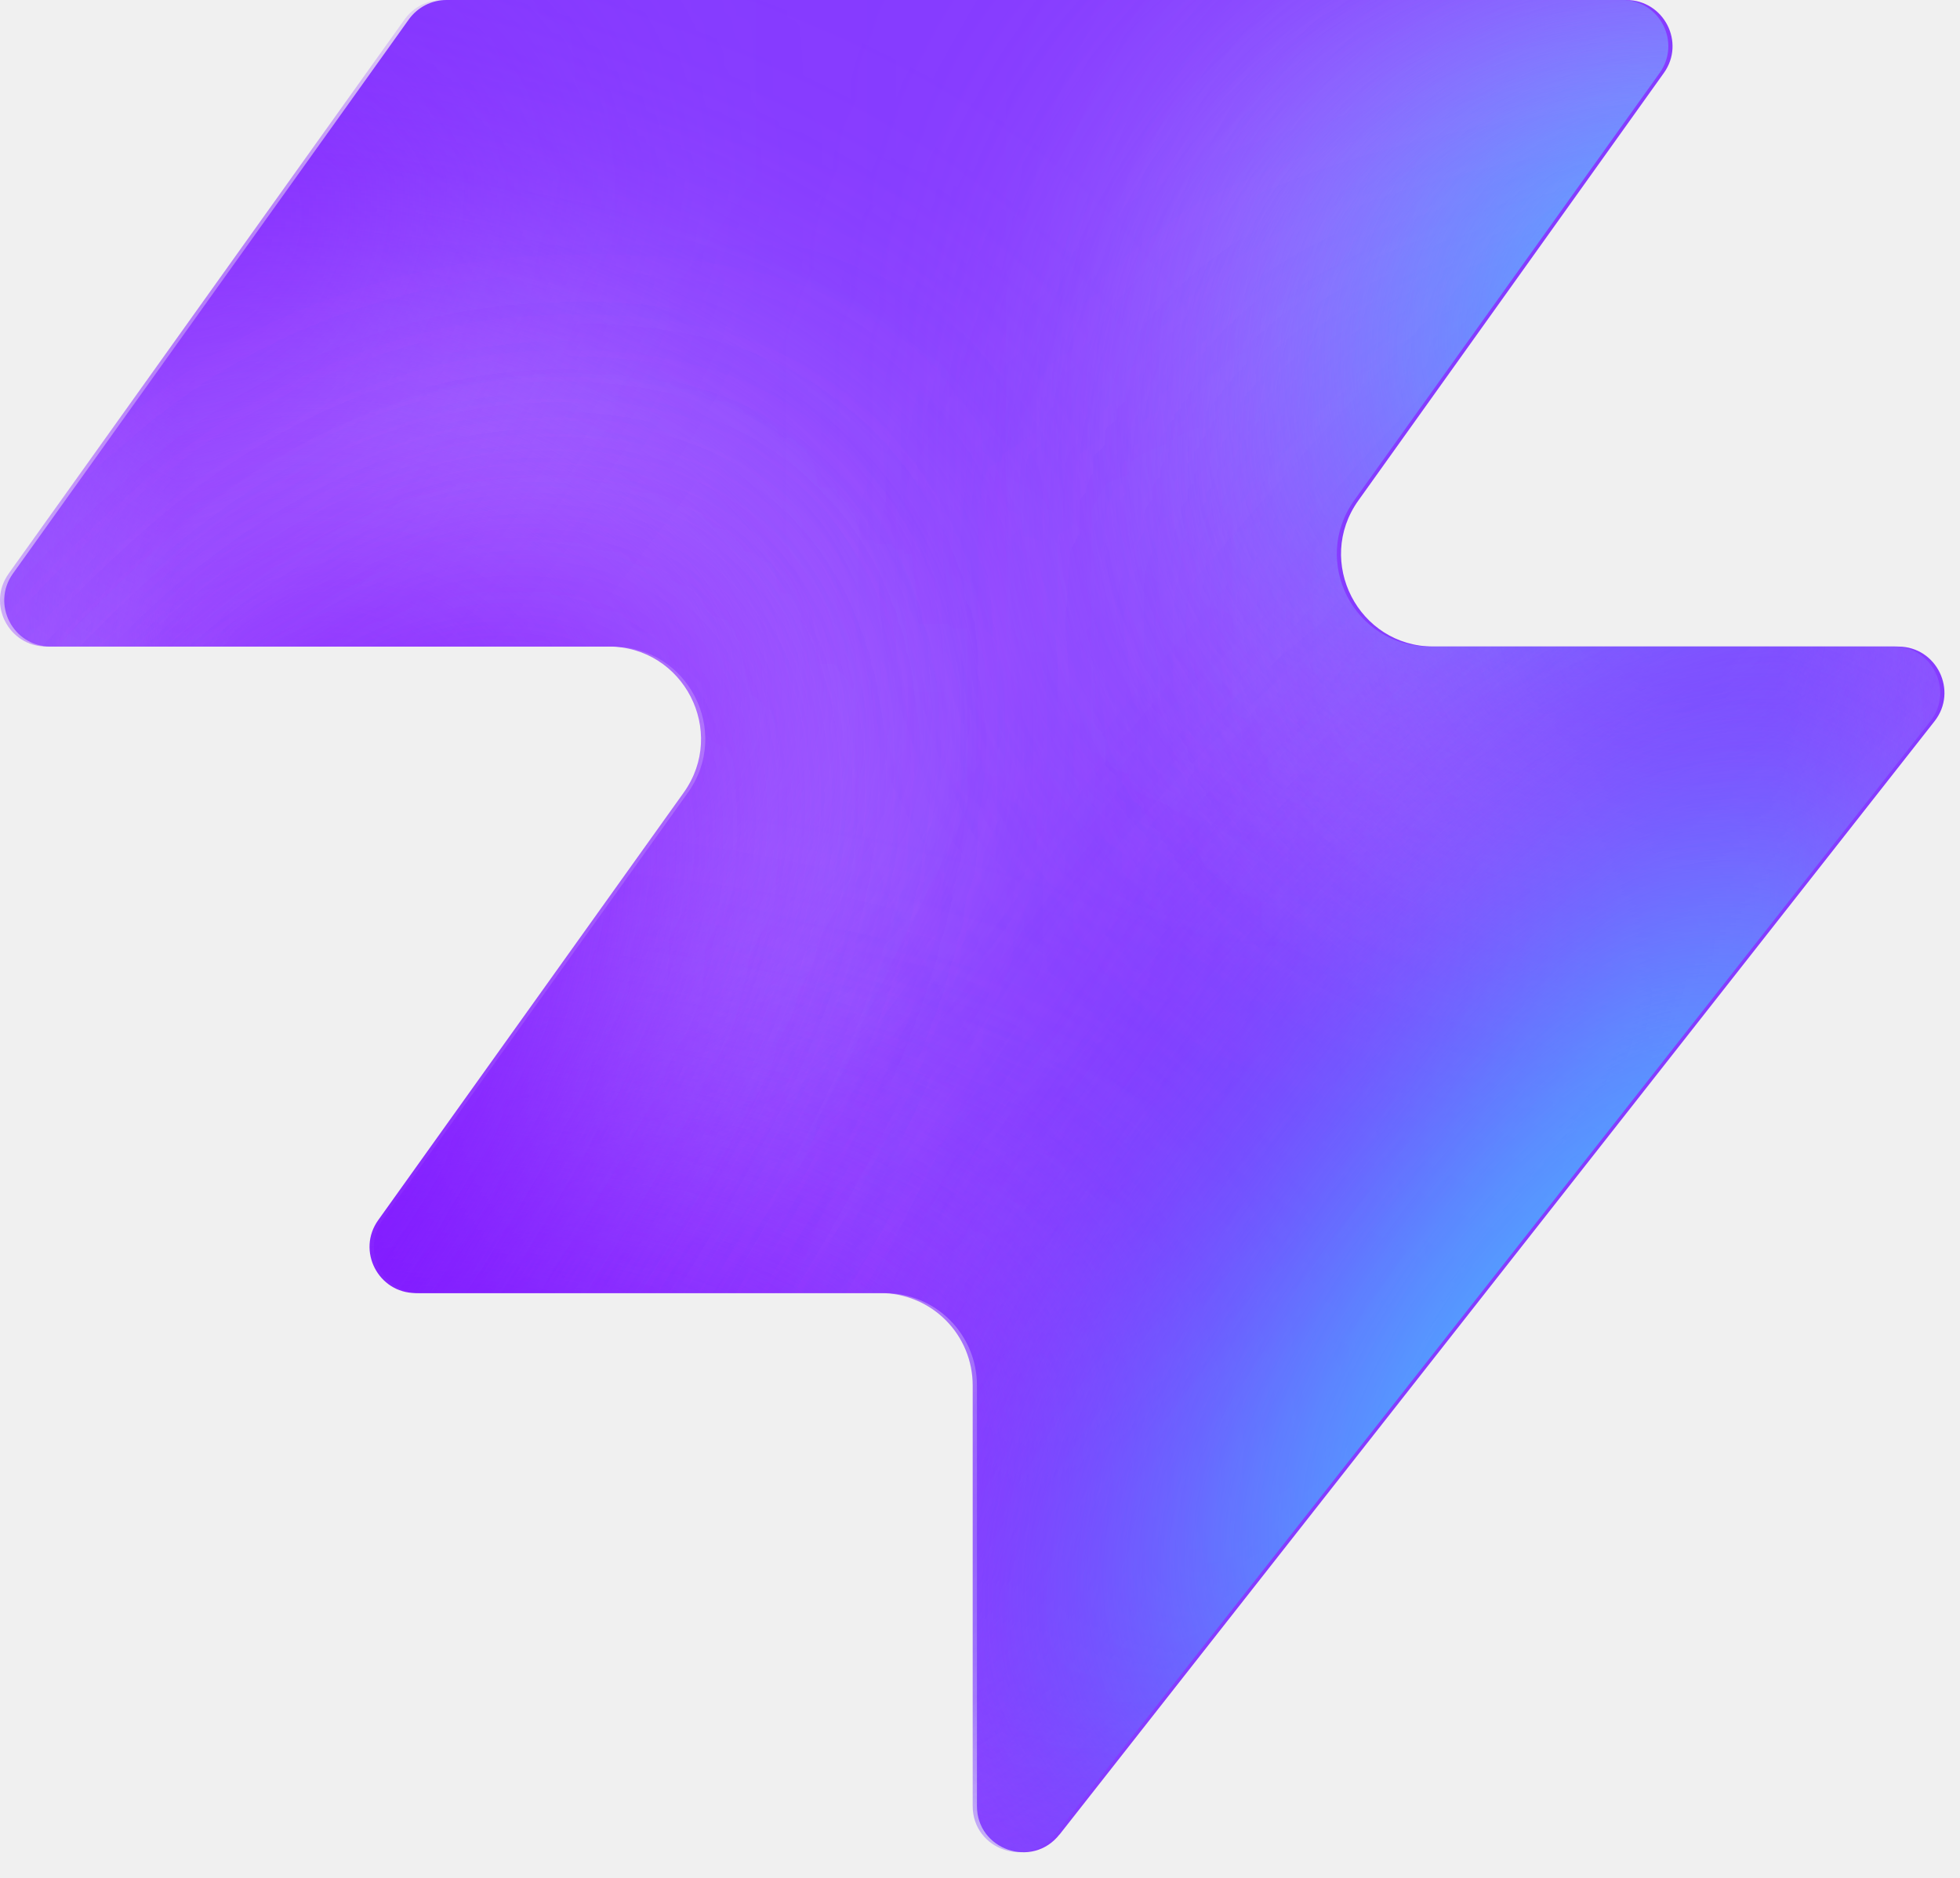
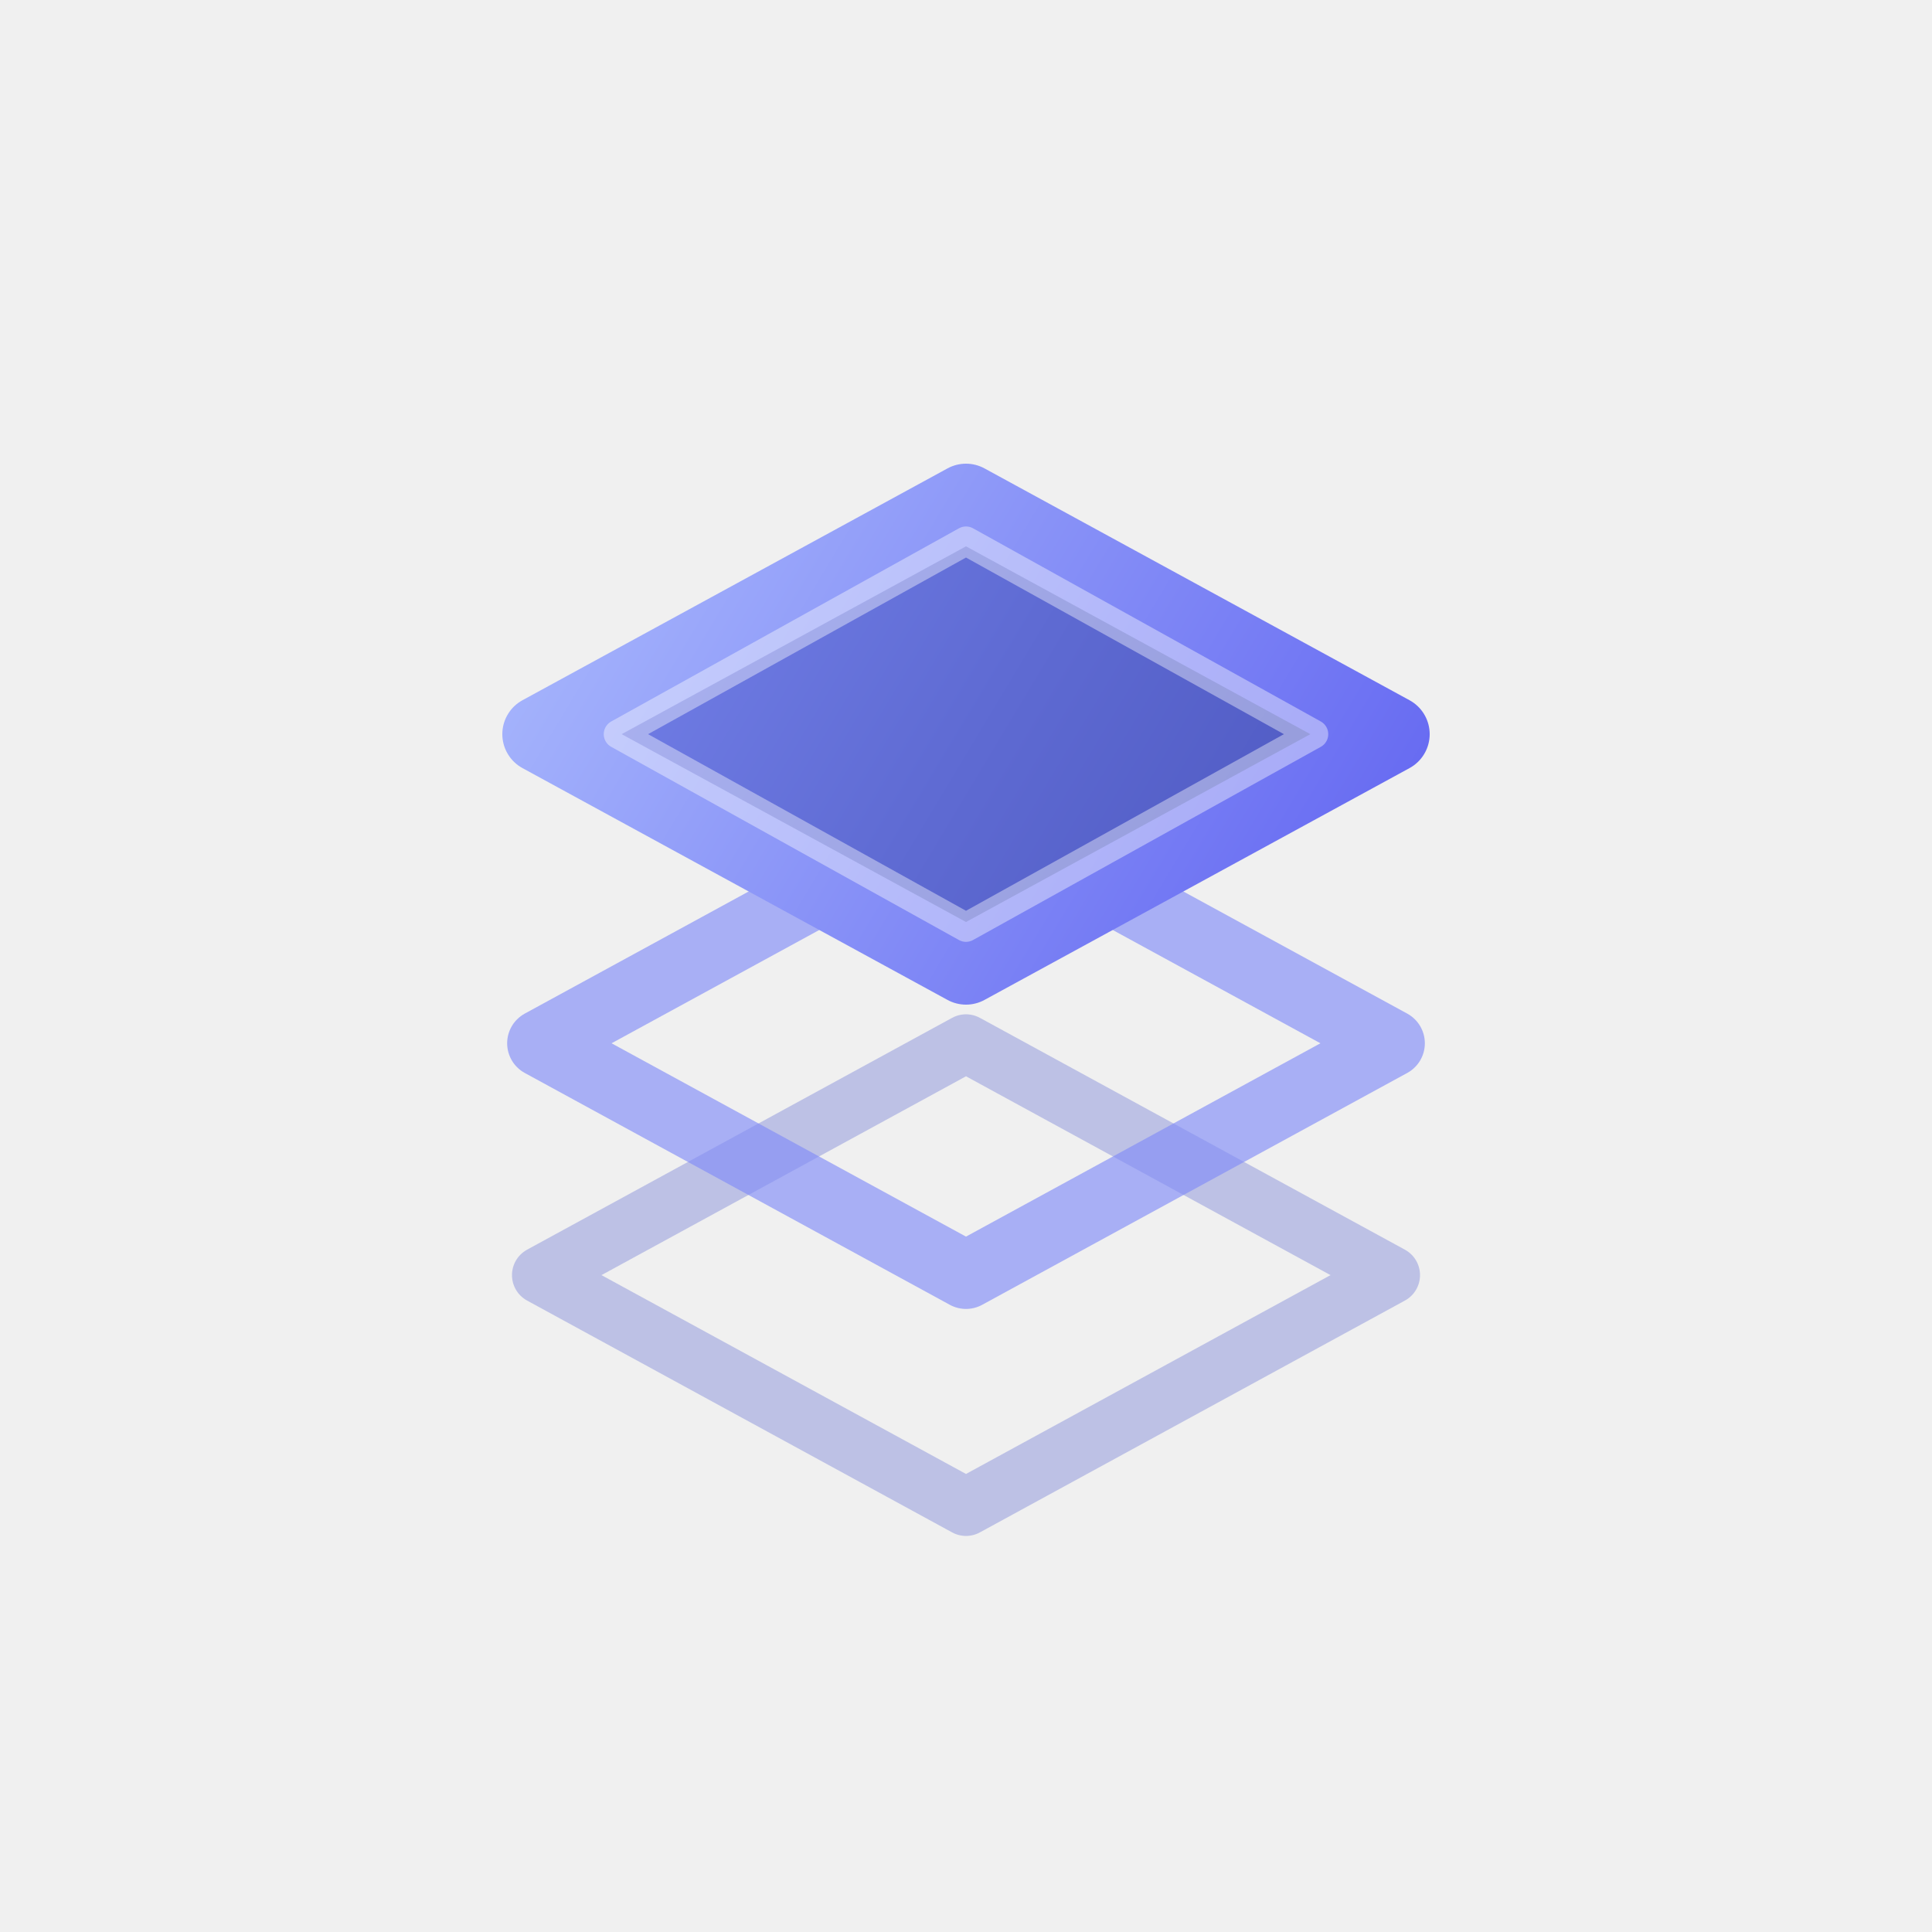
- <svg xmlns="http://www.w3.org/2000/svg" width="48" height="46" fill="none" viewBox="0 0 48 46">
-   <path fill="#863bff" d="M25.946 44.938c-.664.845-2.021.375-2.021-.698V33.937a2.26 2.26 0 0 0-2.262-2.262H10.287c-.92 0-1.456-1.04-.92-1.788l7.48-10.471c1.07-1.497 0-3.578-1.842-3.578H1.237c-.92 0-1.456-1.04-.92-1.788L10.013.474c.214-.297.556-.474.92-.474h28.894c.92 0 1.456 1.04.92 1.788l-7.48 10.471c-1.07 1.498 0 3.579 1.842 3.579h11.377c.943 0 1.473 1.088.89 1.83L25.947 44.94z" style="fill:#863bff;fill:color(display-p3 .525 .23 1);fill-opacity:1" />
-   <mask id="a" width="48" height="46" x="0" y="0" maskUnits="userSpaceOnUse" style="mask-type:alpha">
-     <path fill="#000" d="M25.842 44.938c-.664.844-2.021.375-2.021-.698V33.937a2.26 2.26 0 0 0-2.262-2.262H10.183c-.92 0-1.456-1.04-.92-1.788l7.48-10.471c1.07-1.498 0-3.579-1.842-3.579H1.133c-.92 0-1.456-1.04-.92-1.787L9.91.473c.214-.297.556-.474.92-.474h28.894c.92 0 1.456 1.04.92 1.788l-7.48 10.471c-1.07 1.498 0 3.578 1.842 3.578h11.377c.943 0 1.473 1.088.89 1.832L25.843 44.94z" style="fill:#000;fill-opacity:1" />
-   </mask>
-   <g mask="url(#a)">
-     <g filter="url(#b)">
-       <ellipse cx="5.508" cy="14.704" fill="#ede6ff" rx="5.508" ry="14.704" style="fill:#ede6ff;fill:color(display-p3 .927 .903 1);fill-opacity:1" transform="matrix(.00324 1 1 -.00324 -4.47 31.516)" />
-     </g>
-     <g filter="url(#c)">
-       <ellipse cx="10.399" cy="29.851" fill="#ede6ff" rx="10.399" ry="29.851" style="fill:#ede6ff;fill:color(display-p3 .927 .903 1);fill-opacity:1" transform="matrix(.00324 1 1 -.00324 -39.328 7.883)" />
-     </g>
-     <g filter="url(#d)">
-       <ellipse cx="5.508" cy="30.487" fill="#7e14ff" rx="5.508" ry="30.487" style="fill:#7e14ff;fill:color(display-p3 .492 .077 1);fill-opacity:1" transform="rotate(89.814 -25.913 -14.639)scale(1 -1)" />
-     </g>
-     <g filter="url(#e)">
-       <ellipse cx="5.508" cy="30.599" fill="#7e14ff" rx="5.508" ry="30.599" style="fill:#7e14ff;fill:color(display-p3 .492 .077 1);fill-opacity:1" transform="rotate(89.814 -32.644 -3.334)scale(1 -1)" />
-     </g>
-     <g filter="url(#f)">
-       <ellipse cx="5.508" cy="30.599" fill="#7e14ff" rx="5.508" ry="30.599" style="fill:#7e14ff;fill:color(display-p3 .492 .077 1);fill-opacity:1" transform="matrix(.00324 1 1 -.00324 -34.34 30.47)" />
-     </g>
-     <g filter="url(#g)">
-       <ellipse cx="14.072" cy="22.078" fill="#ede6ff" rx="14.072" ry="22.078" style="fill:#ede6ff;fill:color(display-p3 .927 .903 1);fill-opacity:1" transform="rotate(93.35 24.506 48.493)scale(-1 1)" />
-     </g>
-     <g filter="url(#h)">
-       <ellipse cx="3.47" cy="21.501" fill="#7e14ff" rx="3.47" ry="21.501" style="fill:#7e14ff;fill:color(display-p3 .492 .077 1);fill-opacity:1" transform="rotate(89.009 28.708 47.59)scale(-1 1)" />
-     </g>
-     <g filter="url(#i)">
-       <ellipse cx="3.47" cy="21.501" fill="#7e14ff" rx="3.47" ry="21.501" style="fill:#7e14ff;fill:color(display-p3 .492 .077 1);fill-opacity:1" transform="rotate(89.009 28.708 47.59)scale(-1 1)" />
-     </g>
-     <g filter="url(#j)">
-       <ellipse cx=".387" cy="8.972" fill="#7e14ff" rx="4.407" ry="29.108" style="fill:#7e14ff;fill:color(display-p3 .492 .077 1);fill-opacity:1" transform="rotate(39.51 .387 8.972)" />
-     </g>
-     <g filter="url(#k)">
-       <ellipse cx="47.523" cy="-6.092" fill="#7e14ff" rx="4.407" ry="29.108" style="fill:#7e14ff;fill:color(display-p3 .492 .077 1);fill-opacity:1" transform="rotate(37.892 47.523 -6.092)" />
-     </g>
-     <g filter="url(#l)">
-       <ellipse cx="41.412" cy="6.333" fill="#47bfff" rx="5.971" ry="9.665" style="fill:#47bfff;fill:color(display-p3 .28 .748 1);fill-opacity:1" transform="rotate(37.892 41.412 6.333)" />
-     </g>
-     <g filter="url(#m)">
-       <ellipse cx="-1.879" cy="38.332" fill="#7e14ff" rx="4.407" ry="29.108" style="fill:#7e14ff;fill:color(display-p3 .492 .077 1);fill-opacity:1" transform="rotate(37.892 -1.88 38.332)" />
-     </g>
-     <g filter="url(#n)">
-       <ellipse cx="-1.879" cy="38.332" fill="#7e14ff" rx="4.407" ry="29.108" style="fill:#7e14ff;fill:color(display-p3 .492 .077 1);fill-opacity:1" transform="rotate(37.892 -1.88 38.332)" />
-     </g>
-     <g filter="url(#o)">
-       <ellipse cx="35.651" cy="29.907" fill="#7e14ff" rx="4.407" ry="29.108" style="fill:#7e14ff;fill:color(display-p3 .492 .077 1);fill-opacity:1" transform="rotate(37.892 35.651 29.907)" />
-     </g>
-     <g filter="url(#p)">
-       <ellipse cx="38.418" cy="32.4" fill="#47bfff" rx="5.971" ry="15.297" style="fill:#47bfff;fill:color(display-p3 .28 .748 1);fill-opacity:1" transform="rotate(37.892 38.418 32.4)" />
-     </g>
-   </g>
+ <svg xmlns="http://www.w3.org/2000/svg" viewBox="0 0 100 100" fill="none">
  <defs>
-     <filter id="b" width="60.045" height="41.654" x="-19.77" y="16.149" color-interpolation-filters="sRGB" filterUnits="userSpaceOnUse">
-       <feFlood flood-opacity="0" result="BackgroundImageFix" />
-       <feBlend in="SourceGraphic" in2="BackgroundImageFix" result="shape" />
-       <feGaussianBlur result="effect1_foregroundBlur_2002_17158" stdDeviation="7.659" />
-     </filter>
-     <filter id="c" width="90.34" height="51.437" x="-54.613" y="-7.533" color-interpolation-filters="sRGB" filterUnits="userSpaceOnUse">
-       <feFlood flood-opacity="0" result="BackgroundImageFix" />
-       <feBlend in="SourceGraphic" in2="BackgroundImageFix" result="shape" />
-       <feGaussianBlur result="effect1_foregroundBlur_2002_17158" stdDeviation="7.659" />
-     </filter>
-     <filter id="d" width="79.355" height="29.4" x="-49.64" y="2.03" color-interpolation-filters="sRGB" filterUnits="userSpaceOnUse">
-       <feFlood flood-opacity="0" result="BackgroundImageFix" />
-       <feBlend in="SourceGraphic" in2="BackgroundImageFix" result="shape" />
-       <feGaussianBlur result="effect1_foregroundBlur_2002_17158" stdDeviation="4.596" />
-     </filter>
-     <filter id="e" width="79.579" height="29.4" x="-45.045" y="20.029" color-interpolation-filters="sRGB" filterUnits="userSpaceOnUse">
-       <feFlood flood-opacity="0" result="BackgroundImageFix" />
-       <feBlend in="SourceGraphic" in2="BackgroundImageFix" result="shape" />
-       <feGaussianBlur result="effect1_foregroundBlur_2002_17158" stdDeviation="4.596" />
-     </filter>
-     <filter id="f" width="79.579" height="29.4" x="-43.513" y="21.178" color-interpolation-filters="sRGB" filterUnits="userSpaceOnUse">
-       <feFlood flood-opacity="0" result="BackgroundImageFix" />
-       <feBlend in="SourceGraphic" in2="BackgroundImageFix" result="shape" />
-       <feGaussianBlur result="effect1_foregroundBlur_2002_17158" stdDeviation="4.596" />
-     </filter>
-     <filter id="g" width="74.749" height="58.852" x="15.756" y="-17.901" color-interpolation-filters="sRGB" filterUnits="userSpaceOnUse">
-       <feFlood flood-opacity="0" result="BackgroundImageFix" />
-       <feBlend in="SourceGraphic" in2="BackgroundImageFix" result="shape" />
-       <feGaussianBlur result="effect1_foregroundBlur_2002_17158" stdDeviation="7.659" />
-     </filter>
-     <filter id="h" width="61.377" height="25.362" x="23.548" y="2.284" color-interpolation-filters="sRGB" filterUnits="userSpaceOnUse">
-       <feFlood flood-opacity="0" result="BackgroundImageFix" />
-       <feBlend in="SourceGraphic" in2="BackgroundImageFix" result="shape" />
-       <feGaussianBlur result="effect1_foregroundBlur_2002_17158" stdDeviation="4.596" />
-     </filter>
-     <filter id="i" width="61.377" height="25.362" x="23.548" y="2.284" color-interpolation-filters="sRGB" filterUnits="userSpaceOnUse">
-       <feFlood flood-opacity="0" result="BackgroundImageFix" />
-       <feBlend in="SourceGraphic" in2="BackgroundImageFix" result="shape" />
-       <feGaussianBlur result="effect1_foregroundBlur_2002_17158" stdDeviation="4.596" />
-     </filter>
-     <filter id="j" width="56.045" height="63.649" x="-27.636" y="-22.853" color-interpolation-filters="sRGB" filterUnits="userSpaceOnUse">
-       <feFlood flood-opacity="0" result="BackgroundImageFix" />
-       <feBlend in="SourceGraphic" in2="BackgroundImageFix" result="shape" />
-       <feGaussianBlur result="effect1_foregroundBlur_2002_17158" stdDeviation="4.596" />
-     </filter>
-     <filter id="k" width="54.814" height="64.646" x="20.116" y="-38.415" color-interpolation-filters="sRGB" filterUnits="userSpaceOnUse">
-       <feFlood flood-opacity="0" result="BackgroundImageFix" />
-       <feBlend in="SourceGraphic" in2="BackgroundImageFix" result="shape" />
-       <feGaussianBlur result="effect1_foregroundBlur_2002_17158" stdDeviation="4.596" />
-     </filter>
-     <filter id="l" width="33.541" height="35.313" x="24.641" y="-11.323" color-interpolation-filters="sRGB" filterUnits="userSpaceOnUse">
-       <feFlood flood-opacity="0" result="BackgroundImageFix" />
-       <feBlend in="SourceGraphic" in2="BackgroundImageFix" result="shape" />
-       <feGaussianBlur result="effect1_foregroundBlur_2002_17158" stdDeviation="4.596" />
-     </filter>
-     <filter id="m" width="54.814" height="64.646" x="-29.286" y="6.009" color-interpolation-filters="sRGB" filterUnits="userSpaceOnUse">
-       <feFlood flood-opacity="0" result="BackgroundImageFix" />
-       <feBlend in="SourceGraphic" in2="BackgroundImageFix" result="shape" />
-       <feGaussianBlur result="effect1_foregroundBlur_2002_17158" stdDeviation="4.596" />
-     </filter>
-     <filter id="n" width="54.814" height="64.646" x="-29.286" y="6.009" color-interpolation-filters="sRGB" filterUnits="userSpaceOnUse">
-       <feFlood flood-opacity="0" result="BackgroundImageFix" />
-       <feBlend in="SourceGraphic" in2="BackgroundImageFix" result="shape" />
-       <feGaussianBlur result="effect1_foregroundBlur_2002_17158" stdDeviation="4.596" />
-     </filter>
-     <filter id="o" width="54.814" height="64.646" x="8.244" y="-2.416" color-interpolation-filters="sRGB" filterUnits="userSpaceOnUse">
-       <feFlood flood-opacity="0" result="BackgroundImageFix" />
-       <feBlend in="SourceGraphic" in2="BackgroundImageFix" result="shape" />
-       <feGaussianBlur result="effect1_foregroundBlur_2002_17158" stdDeviation="4.596" />
-     </filter>
-     <filter id="p" width="39.409" height="43.623" x="18.713" y="10.588" color-interpolation-filters="sRGB" filterUnits="userSpaceOnUse">
-       <feFlood flood-opacity="0" result="BackgroundImageFix" />
-       <feBlend in="SourceGraphic" in2="BackgroundImageFix" result="shape" />
-       <feGaussianBlur result="effect1_foregroundBlur_2002_17158" stdDeviation="4.596" />
-     </filter>
+     <linearGradient id="favSlab" x1="30" y1="28" x2="70" y2="52" gradientUnits="userSpaceOnUse">
+       <stop offset="0%" stop-color="#7582eb" />
+       <stop offset="50%" stop-color="#5e6ad2" />
+       <stop offset="100%" stop-color="#4b55be" />
+     </linearGradient>
+     <linearGradient id="favStroke" x1="30" y1="28" x2="70" y2="52" gradientUnits="userSpaceOnUse">
+       <stop offset="0%" stop-color="#a5b4fc" />
+       <stop offset="100%" stop-color="#6366f1" />
+     </linearGradient>
  </defs>
+   <path d="M28 66 L50 78 L72 66 L50 54 Z" stroke="#5e6ad2" stroke-width="3" stroke-linejoin="round" opacity="0.35" />
+   <path d="M28 54 L50 66 L72 54 L50 42 Z" stroke="#818cf8" stroke-width="3.5" stroke-linejoin="round" opacity="0.65" />
+   <path d="M28 38 L50 50 L72 38 L50 26 Z" fill="url(#favSlab)" stroke="url(#favStroke)" stroke-width="4" stroke-linejoin="round" />
+   <path d="M32 38 L50 48 L68 38 L50 28 Z" stroke="#ffffff" stroke-width="1.5" stroke-opacity="0.4" stroke-linejoin="round" fill="none" />
</svg>
